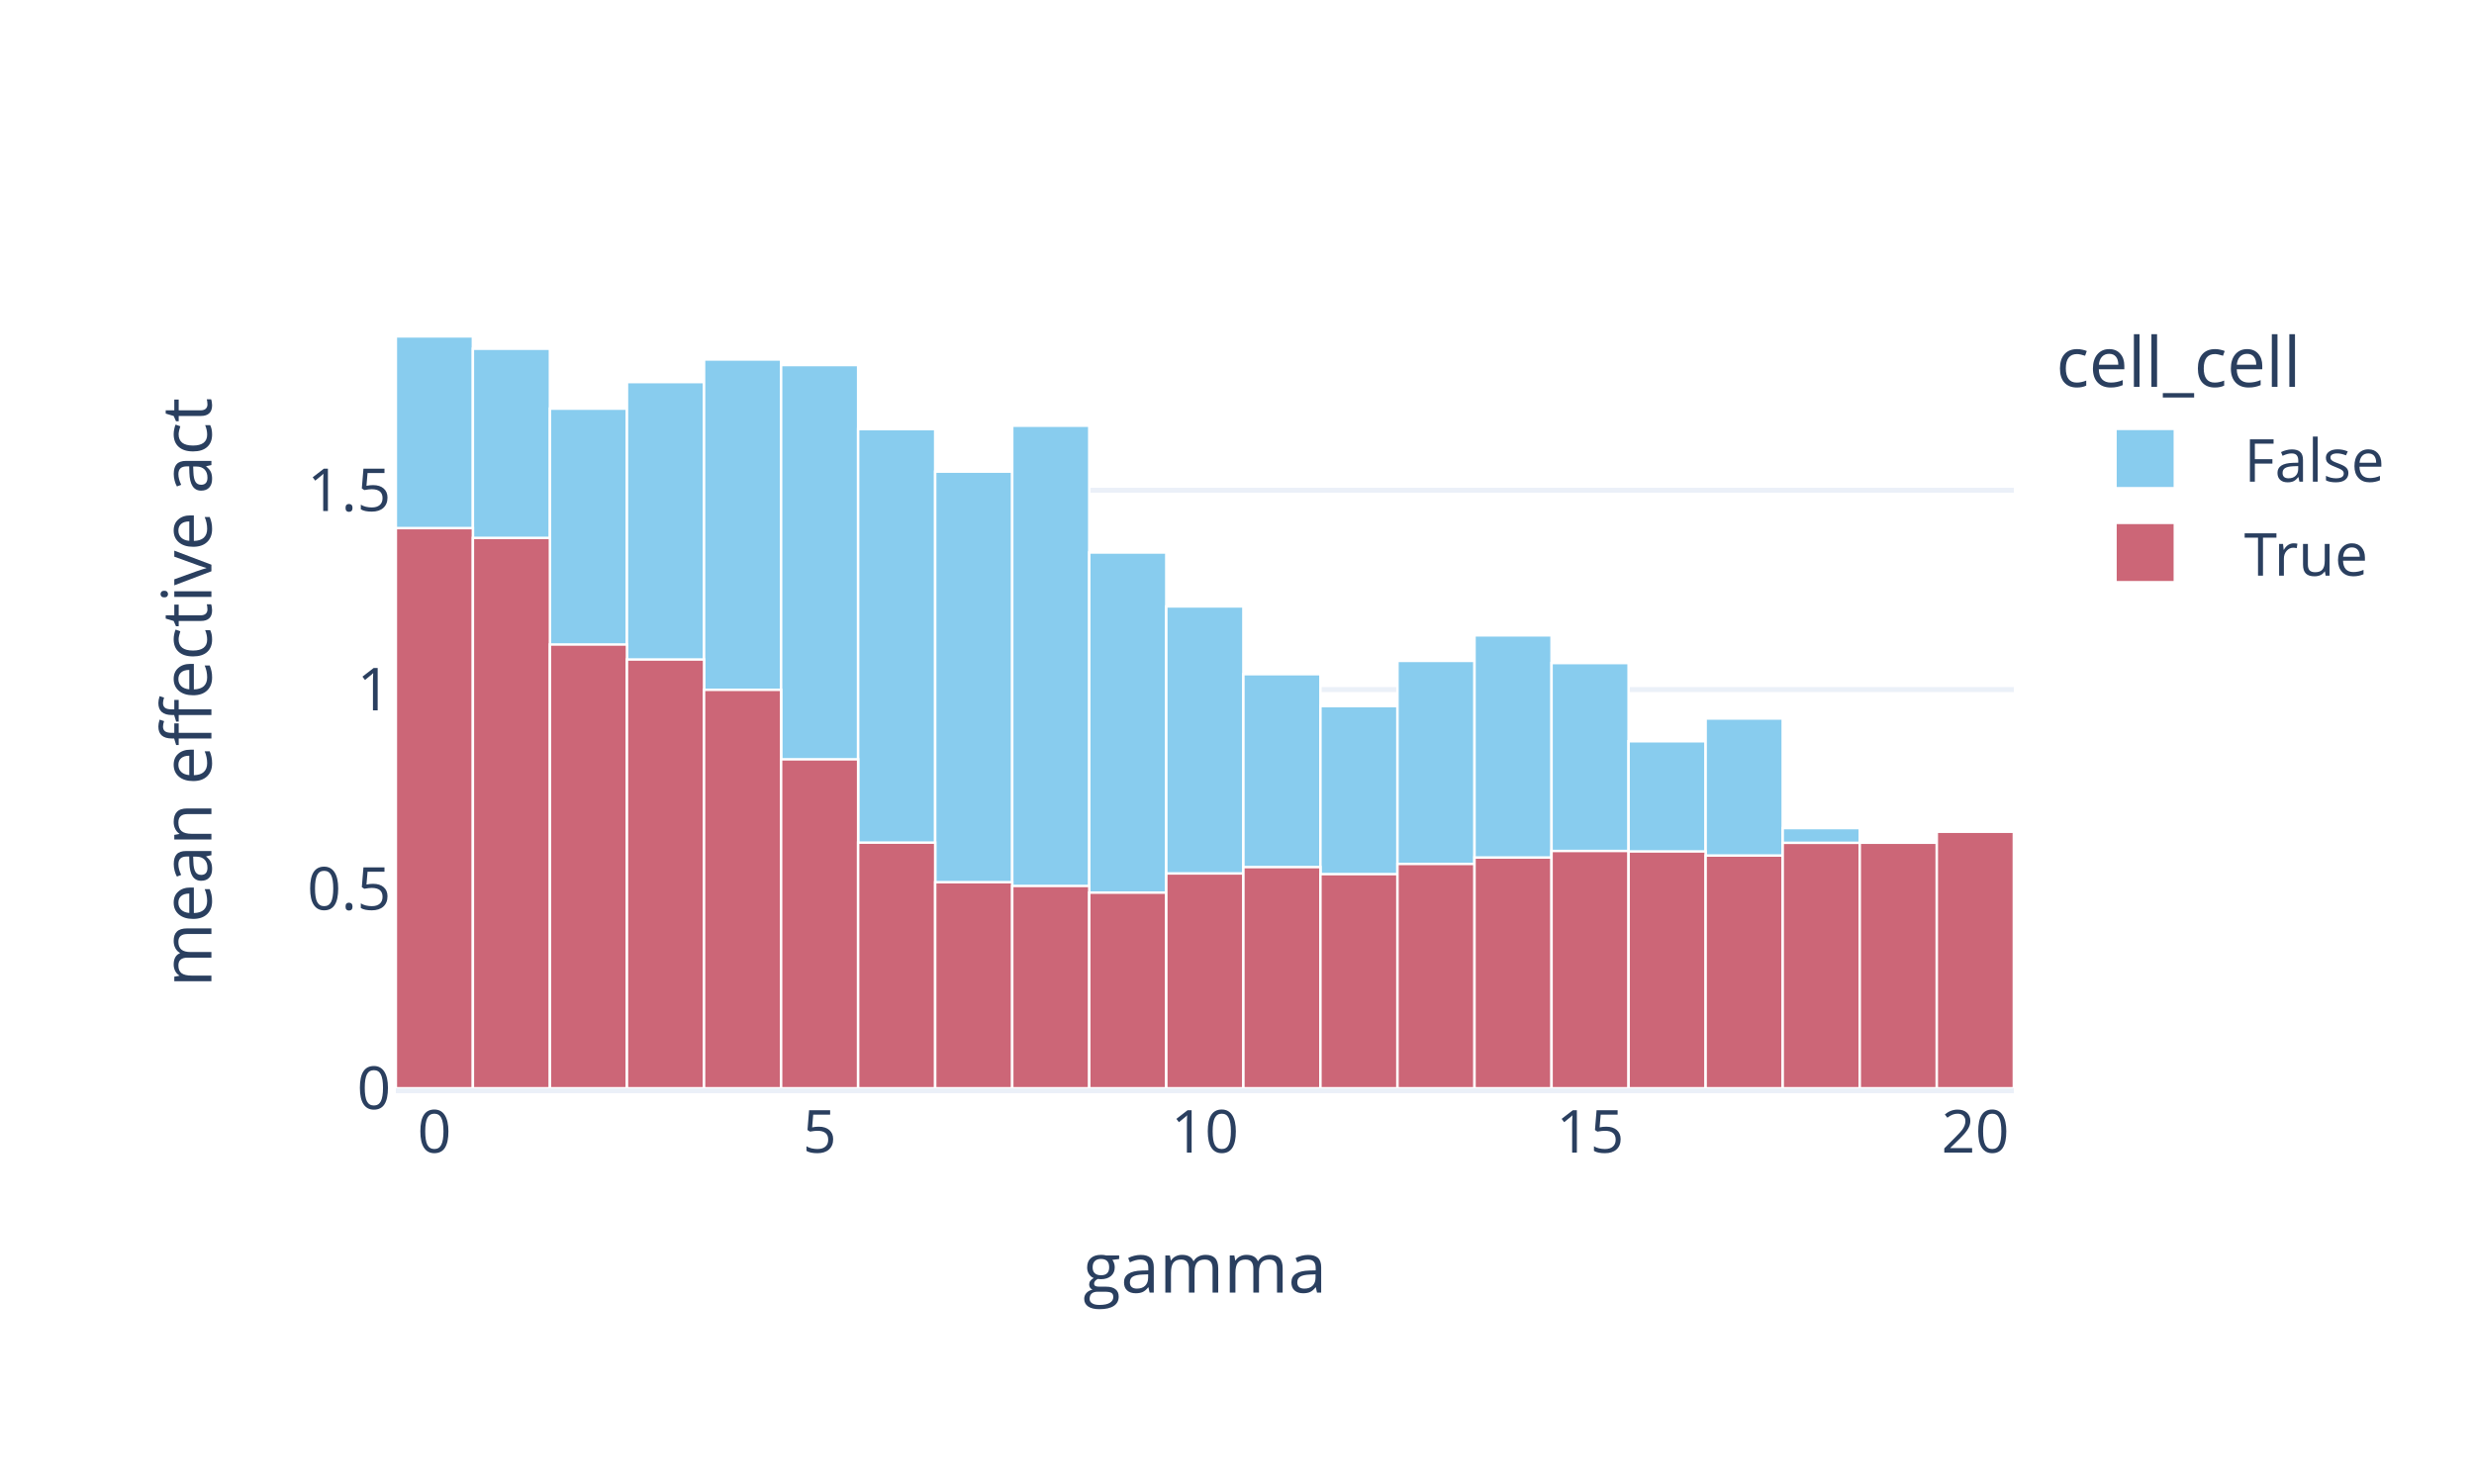
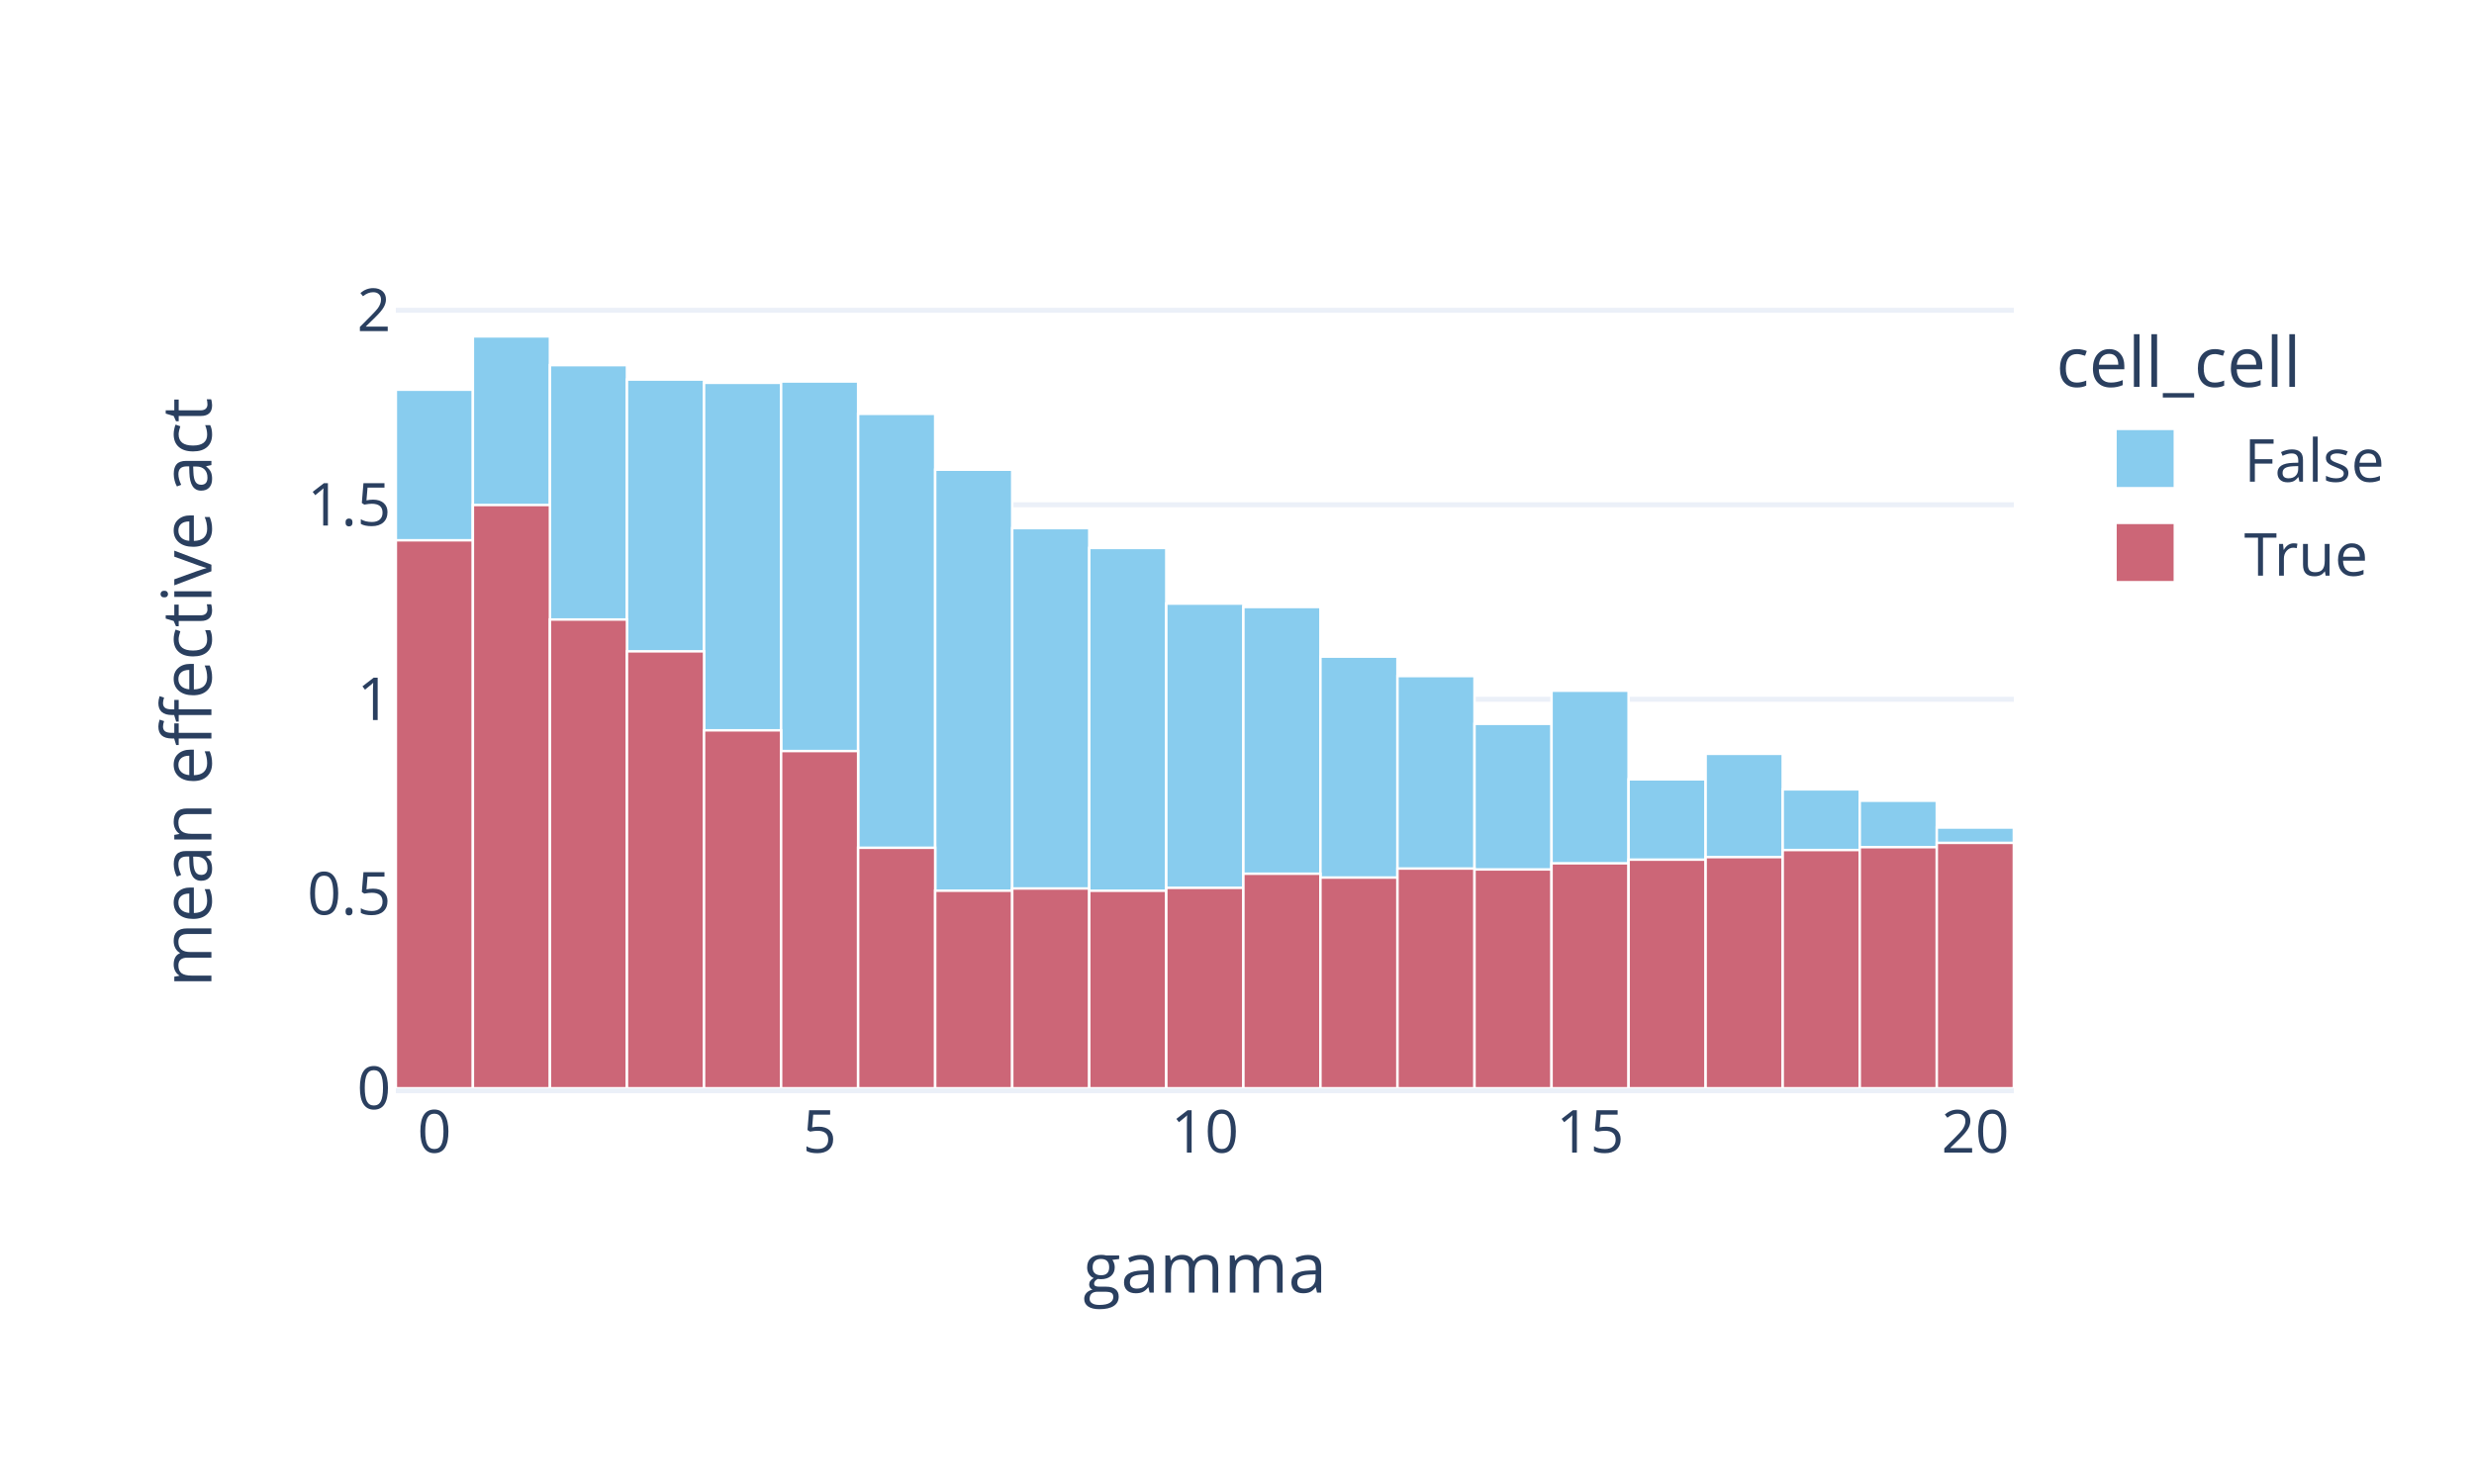
<svg xmlns="http://www.w3.org/2000/svg" class="main-svg" width="500" height="300" style="" viewBox="0 0 500 300">
  <rect x="0" y="0" width="500" height="300" style="fill: rgb(255, 255, 255); fill-opacity: 1;" />
-   <defs id="defs-1ab9fb">
+   <defs id="defs-d24b24">
    <g class="clips">
-       <clipPath id="clip1ab9fbxyplot" class="plotclip">
+       <clipPath id="clipd24b24xyplot" class="plotclip">
        <rect width="327" height="160" />
      </clipPath>
-       <clipPath class="axesclip" id="clip1ab9fbx">
+       <clipPath class="axesclip" id="clipd24b24x">
        <rect x="80" y="0" width="327" height="300" />
      </clipPath>
-       <clipPath class="axesclip" id="clip1ab9fby">
+       <clipPath class="axesclip" id="clipd24b24y">
        <rect x="0" y="60" width="500" height="160" />
      </clipPath>
-       <clipPath class="axesclip" id="clip1ab9fbxy">
+       <clipPath class="axesclip" id="clipd24b24xy">
        <rect x="80" y="60" width="327" height="160" />
      </clipPath>
    </g>
    <g class="gradients" />
    <g class="patterns" />
  </defs>
  <g class="bglayer" />
  <g class="layer-below">
    <g class="imagelayer" />
    <g class="shapelayer" />
  </g>
  <g class="cartesianlayer">
    <g class="subplot xy">
      <g class="layer-subplot">
        <g class="shapelayer" />
        <g class="imagelayer" />
      </g>
      <g class="minor-gridlayer">
        <g class="x" />
        <g class="y" />
      </g>
      <g class="gridlayer">
        <g class="x" />
        <g class="y">
-           <path class="ygrid crisp" transform="translate(0,179.7)" d="M80,0h327" style="stroke: rgb(235, 240, 248); stroke-opacity: 1; stroke-width: 1px;" />
-           <path class="ygrid crisp" transform="translate(0,139.4)" d="M80,0h327" style="stroke: rgb(235, 240, 248); stroke-opacity: 1; stroke-width: 1px;" />
-           <path class="ygrid crisp" transform="translate(0,99.1)" d="M80,0h327" style="stroke: rgb(235, 240, 248); stroke-opacity: 1; stroke-width: 1px;" />
+           <path class="ygrid crisp" transform="translate(0,180.68)" d="M80,0h327" style="stroke: rgb(235, 240, 248); stroke-opacity: 1; stroke-width: 1px;" />
+           <path class="ygrid crisp" transform="translate(0,141.36)" d="M80,0h327" style="stroke: rgb(235, 240, 248); stroke-opacity: 1; stroke-width: 1px;" />
+           <path class="ygrid crisp" transform="translate(0,102.04)" d="M80,0h327" style="stroke: rgb(235, 240, 248); stroke-opacity: 1; stroke-width: 1px;" />
+           <path class="ygrid crisp" transform="translate(0,62.73)" d="M80,0h327" style="stroke: rgb(235, 240, 248); stroke-opacity: 1; stroke-width: 1px;" />
        </g>
      </g>
      <g class="zerolinelayer">
        <path class="yzl zl crisp" transform="translate(0,220)" d="M80,0h327" style="stroke: rgb(235, 240, 248); stroke-opacity: 1; stroke-width: 2px;" />
      </g>
      <g class="layer-between">
        <g class="shapelayer" />
        <g class="imagelayer" />
      </g>
      <path class="xlines-below" />
      <path class="ylines-below" />
      <g class="overlines-below" />
      <g class="xaxislayer-below" />
      <g class="yaxislayer-below" />
      <g class="overaxes-below" />
      <g class="overplot">
-         <g class="xy" transform="translate(80,60)" clip-path="url(#clip1ab9fbxyplot)">
+         <g class="xy" transform="translate(80,60)" clip-path="url(#clipd24b24xyplot)">
          <g class="barlayer mlayer">
            <g class="trace bars" style="opacity: 1;">
              <g class="points">
                <g class="point">
-                   <path d="M0,160V8H15.57V160Z" style="vector-effect: none; opacity: 1; stroke-width: 0.5px; fill: rgb(136, 204, 238); fill-opacity: 1; stroke: rgb(255, 255, 255); stroke-opacity: 1;" />
-                 </g>
-                 <g class="point">
-                   <path d="M15.57,160V10.5H31.14V160Z" style="vector-effect: none; opacity: 1; stroke-width: 0.5px; fill: rgb(136, 204, 238); fill-opacity: 1; stroke: rgb(255, 255, 255); stroke-opacity: 1;" />
-                 </g>
-                 <g class="point">
-                   <path d="M31.14,160V22.61H46.71V160Z" style="vector-effect: none; opacity: 1; stroke-width: 0.5px; fill: rgb(136, 204, 238); fill-opacity: 1; stroke: rgb(255, 255, 255); stroke-opacity: 1;" />
-                 </g>
-                 <g class="point">
-                   <path d="M46.71,160V17.24H62.29V160Z" style="vector-effect: none; opacity: 1; stroke-width: 0.5px; fill: rgb(136, 204, 238); fill-opacity: 1; stroke: rgb(255, 255, 255); stroke-opacity: 1;" />
-                 </g>
-                 <g class="point">
-                   <path d="M62.29,160V12.67H77.86V160Z" style="vector-effect: none; opacity: 1; stroke-width: 0.5px; fill: rgb(136, 204, 238); fill-opacity: 1; stroke: rgb(255, 255, 255); stroke-opacity: 1;" />
-                 </g>
-                 <g class="point">
-                   <path d="M77.86,160V13.8H93.43V160Z" style="vector-effect: none; opacity: 1; stroke-width: 0.5px; fill: rgb(136, 204, 238); fill-opacity: 1; stroke: rgb(255, 255, 255); stroke-opacity: 1;" />
-                 </g>
-                 <g class="point">
-                   <path d="M93.43,160V26.75H109V160Z" style="vector-effect: none; opacity: 1; stroke-width: 0.5px; fill: rgb(136, 204, 238); fill-opacity: 1; stroke: rgb(255, 255, 255); stroke-opacity: 1;" />
-                 </g>
-                 <g class="point">
-                   <path d="M109,160V35.34H124.57V160Z" style="vector-effect: none; opacity: 1; stroke-width: 0.5px; fill: rgb(136, 204, 238); fill-opacity: 1; stroke: rgb(255, 255, 255); stroke-opacity: 1;" />
-                 </g>
-                 <g class="point">
-                   <path d="M124.57,160V26.06H140.14V160Z" style="vector-effect: none; opacity: 1; stroke-width: 0.5px; fill: rgb(136, 204, 238); fill-opacity: 1; stroke: rgb(255, 255, 255); stroke-opacity: 1;" />
-                 </g>
-                 <g class="point">
-                   <path d="M140.14,160V51.69H155.71V160Z" style="vector-effect: none; opacity: 1; stroke-width: 0.5px; fill: rgb(136, 204, 238); fill-opacity: 1; stroke: rgb(255, 255, 255); stroke-opacity: 1;" />
-                 </g>
-                 <g class="point">
-                   <path d="M155.71,160V62.59H171.29V160Z" style="vector-effect: none; opacity: 1; stroke-width: 0.5px; fill: rgb(136, 204, 238); fill-opacity: 1; stroke: rgb(255, 255, 255); stroke-opacity: 1;" />
-                 </g>
-                 <g class="point">
-                   <path d="M171.29,160V76.29H186.86V160Z" style="vector-effect: none; opacity: 1; stroke-width: 0.5px; fill: rgb(136, 204, 238); fill-opacity: 1; stroke: rgb(255, 255, 255); stroke-opacity: 1;" />
-                 </g>
-                 <g class="point">
-                   <path d="M186.86,160V82.74H202.43V160Z" style="vector-effect: none; opacity: 1; stroke-width: 0.5px; fill: rgb(136, 204, 238); fill-opacity: 1; stroke: rgb(255, 255, 255); stroke-opacity: 1;" />
-                 </g>
-                 <g class="point">
-                   <path d="M202.43,160V73.6H218V160Z" style="vector-effect: none; opacity: 1; stroke-width: 0.5px; fill: rgb(136, 204, 238); fill-opacity: 1; stroke: rgb(255, 255, 255); stroke-opacity: 1;" />
-                 </g>
-                 <g class="point">
-                   <path d="M218,160V68.44H233.57V160Z" style="vector-effect: none; opacity: 1; stroke-width: 0.5px; fill: rgb(136, 204, 238); fill-opacity: 1; stroke: rgb(255, 255, 255); stroke-opacity: 1;" />
-                 </g>
-                 <g class="point">
-                   <path d="M233.57,160V74.04H249.14V160Z" style="vector-effect: none; opacity: 1; stroke-width: 0.5px; fill: rgb(136, 204, 238); fill-opacity: 1; stroke: rgb(255, 255, 255); stroke-opacity: 1;" />
-                 </g>
-                 <g class="point">
-                   <path d="M249.14,160V89.85H264.71V160Z" style="vector-effect: none; opacity: 1; stroke-width: 0.5px; fill: rgb(136, 204, 238); fill-opacity: 1; stroke: rgb(255, 255, 255); stroke-opacity: 1;" />
-                 </g>
-                 <g class="point">
-                   <path d="M264.71,160V85.25H280.29V160Z" style="vector-effect: none; opacity: 1; stroke-width: 0.5px; fill: rgb(136, 204, 238); fill-opacity: 1; stroke: rgb(255, 255, 255); stroke-opacity: 1;" />
-                 </g>
-                 <g class="point">
-                   <path d="M280.29,160V107.4H295.86V160Z" style="vector-effect: none; opacity: 1; stroke-width: 0.5px; fill: rgb(136, 204, 238); fill-opacity: 1; stroke: rgb(255, 255, 255); stroke-opacity: 1;" />
-                 </g>
-                 <g class="point">
-                   <path d="M295.86,160V115.74H311.43V160Z" style="vector-effect: none; opacity: 1; stroke-width: 0.5px; fill: rgb(136, 204, 238); fill-opacity: 1; stroke: rgb(255, 255, 255); stroke-opacity: 1;" />
-                 </g>
-                 <g class="point">
-                   <path d="M311.43,160V111.7H327V160Z" style="vector-effect: none; opacity: 1; stroke-width: 0.5px; fill: rgb(136, 204, 238); fill-opacity: 1; stroke: rgb(255, 255, 255); stroke-opacity: 1;" />
+                   <path d="M0,160V18.78H15.57V160Z" style="vector-effect: none; opacity: 1; stroke-width: 0.5px; fill: rgb(136, 204, 238); fill-opacity: 1; stroke: rgb(255, 255, 255); stroke-opacity: 1;" />
+                 </g>
+                 <g class="point">
+                   <path d="M15.57,160V8H31.14V160Z" style="vector-effect: none; opacity: 1; stroke-width: 0.5px; fill: rgb(136, 204, 238); fill-opacity: 1; stroke: rgb(255, 255, 255); stroke-opacity: 1;" />
+                 </g>
+                 <g class="point">
+                   <path d="M31.14,160V13.82H46.71V160Z" style="vector-effect: none; opacity: 1; stroke-width: 0.5px; fill: rgb(136, 204, 238); fill-opacity: 1; stroke: rgb(255, 255, 255); stroke-opacity: 1;" />
+                 </g>
+                 <g class="point">
+                   <path d="M46.71,160V16.73H62.29V160Z" style="vector-effect: none; opacity: 1; stroke-width: 0.5px; fill: rgb(136, 204, 238); fill-opacity: 1; stroke: rgb(255, 255, 255); stroke-opacity: 1;" />
+                 </g>
+                 <g class="point">
+                   <path d="M62.29,160V17.39H77.86V160Z" style="vector-effect: none; opacity: 1; stroke-width: 0.5px; fill: rgb(136, 204, 238); fill-opacity: 1; stroke: rgb(255, 255, 255); stroke-opacity: 1;" />
+                 </g>
+                 <g class="point">
+                   <path d="M77.86,160V17.12H93.43V160Z" style="vector-effect: none; opacity: 1; stroke-width: 0.5px; fill: rgb(136, 204, 238); fill-opacity: 1; stroke: rgb(255, 255, 255); stroke-opacity: 1;" />
+                 </g>
+                 <g class="point">
+                   <path d="M93.43,160V23.66H109V160Z" style="vector-effect: none; opacity: 1; stroke-width: 0.5px; fill: rgb(136, 204, 238); fill-opacity: 1; stroke: rgb(255, 255, 255); stroke-opacity: 1;" />
+                 </g>
+                 <g class="point">
+                   <path d="M109,160V34.95H124.57V160Z" style="vector-effect: none; opacity: 1; stroke-width: 0.5px; fill: rgb(136, 204, 238); fill-opacity: 1; stroke: rgb(255, 255, 255); stroke-opacity: 1;" />
+                 </g>
+                 <g class="point">
+                   <path d="M124.57,160V46.76H140.14V160Z" style="vector-effect: none; opacity: 1; stroke-width: 0.5px; fill: rgb(136, 204, 238); fill-opacity: 1; stroke: rgb(255, 255, 255); stroke-opacity: 1;" />
+                 </g>
+                 <g class="point">
+                   <path d="M140.14,160V50.77H155.71V160Z" style="vector-effect: none; opacity: 1; stroke-width: 0.5px; fill: rgb(136, 204, 238); fill-opacity: 1; stroke: rgb(255, 255, 255); stroke-opacity: 1;" />
+                 </g>
+                 <g class="point">
+                   <path d="M155.71,160V62.02H171.29V160Z" style="vector-effect: none; opacity: 1; stroke-width: 0.5px; fill: rgb(136, 204, 238); fill-opacity: 1; stroke: rgb(255, 255, 255); stroke-opacity: 1;" />
+                 </g>
+                 <g class="point">
+                   <path d="M171.29,160V62.71H186.86V160Z" style="vector-effect: none; opacity: 1; stroke-width: 0.5px; fill: rgb(136, 204, 238); fill-opacity: 1; stroke: rgb(255, 255, 255); stroke-opacity: 1;" />
+                 </g>
+                 <g class="point">
+                   <path d="M186.86,160V72.74H202.43V160Z" style="vector-effect: none; opacity: 1; stroke-width: 0.5px; fill: rgb(136, 204, 238); fill-opacity: 1; stroke: rgb(255, 255, 255); stroke-opacity: 1;" />
+                 </g>
+                 <g class="point">
+                   <path d="M202.43,160V76.67H218V160Z" style="vector-effect: none; opacity: 1; stroke-width: 0.5px; fill: rgb(136, 204, 238); fill-opacity: 1; stroke: rgb(255, 255, 255); stroke-opacity: 1;" />
+                 </g>
+                 <g class="point">
+                   <path d="M218,160V86.33H233.57V160Z" style="vector-effect: none; opacity: 1; stroke-width: 0.5px; fill: rgb(136, 204, 238); fill-opacity: 1; stroke: rgb(255, 255, 255); stroke-opacity: 1;" />
+                 </g>
+                 <g class="point">
+                   <path d="M233.57,160V79.63H249.14V160Z" style="vector-effect: none; opacity: 1; stroke-width: 0.5px; fill: rgb(136, 204, 238); fill-opacity: 1; stroke: rgb(255, 255, 255); stroke-opacity: 1;" />
+                 </g>
+                 <g class="point">
+                   <path d="M249.14,160V97.55H264.71V160Z" style="vector-effect: none; opacity: 1; stroke-width: 0.5px; fill: rgb(136, 204, 238); fill-opacity: 1; stroke: rgb(255, 255, 255); stroke-opacity: 1;" />
+                 </g>
+                 <g class="point">
+                   <path d="M264.71,160V92.39H280.29V160Z" style="vector-effect: none; opacity: 1; stroke-width: 0.5px; fill: rgb(136, 204, 238); fill-opacity: 1; stroke: rgb(255, 255, 255); stroke-opacity: 1;" />
+                 </g>
+                 <g class="point">
+                   <path d="M280.29,160V99.57H295.86V160Z" style="vector-effect: none; opacity: 1; stroke-width: 0.5px; fill: rgb(136, 204, 238); fill-opacity: 1; stroke: rgb(255, 255, 255); stroke-opacity: 1;" />
+                 </g>
+                 <g class="point">
+                   <path d="M295.86,160V101.87H311.43V160Z" style="vector-effect: none; opacity: 1; stroke-width: 0.5px; fill: rgb(136, 204, 238); fill-opacity: 1; stroke: rgb(255, 255, 255); stroke-opacity: 1;" />
+                 </g>
+                 <g class="point">
+                   <path d="M311.43,160V107.29H327V160Z" style="vector-effect: none; opacity: 1; stroke-width: 0.5px; fill: rgb(136, 204, 238); fill-opacity: 1; stroke: rgb(255, 255, 255); stroke-opacity: 1;" />
                </g>
              </g>
            </g>
            <g class="trace bars" style="opacity: 1;">
              <g class="points">
                <g class="point">
-                   <path d="M0,160V46.76H15.57V160Z" style="vector-effect: none; opacity: 1; stroke-width: 0.5px; fill: rgb(204, 102, 119); fill-opacity: 1; stroke: rgb(255, 255, 255); stroke-opacity: 1;" />
-                 </g>
-                 <g class="point">
-                   <path d="M15.57,160V48.74H31.14V160Z" style="vector-effect: none; opacity: 1; stroke-width: 0.5px; fill: rgb(204, 102, 119); fill-opacity: 1; stroke: rgb(255, 255, 255); stroke-opacity: 1;" />
-                 </g>
-                 <g class="point">
-                   <path d="M31.14,160V70.29H46.71V160Z" style="vector-effect: none; opacity: 1; stroke-width: 0.5px; fill: rgb(204, 102, 119); fill-opacity: 1; stroke: rgb(255, 255, 255); stroke-opacity: 1;" />
-                 </g>
-                 <g class="point">
-                   <path d="M46.71,160V73.32H62.29V160Z" style="vector-effect: none; opacity: 1; stroke-width: 0.5px; fill: rgb(204, 102, 119); fill-opacity: 1; stroke: rgb(255, 255, 255); stroke-opacity: 1;" />
-                 </g>
-                 <g class="point">
-                   <path d="M62.29,160V79.45H77.86V160Z" style="vector-effect: none; opacity: 1; stroke-width: 0.5px; fill: rgb(204, 102, 119); fill-opacity: 1; stroke: rgb(255, 255, 255); stroke-opacity: 1;" />
-                 </g>
-                 <g class="point">
-                   <path d="M77.86,160V93.5H93.43V160Z" style="vector-effect: none; opacity: 1; stroke-width: 0.5px; fill: rgb(204, 102, 119); fill-opacity: 1; stroke: rgb(255, 255, 255); stroke-opacity: 1;" />
-                 </g>
-                 <g class="point">
-                   <path d="M93.43,160V110.34H109V160Z" style="vector-effect: none; opacity: 1; stroke-width: 0.5px; fill: rgb(204, 102, 119); fill-opacity: 1; stroke: rgb(255, 255, 255); stroke-opacity: 1;" />
-                 </g>
-                 <g class="point">
-                   <path d="M109,160V118.34H124.57V160Z" style="vector-effect: none; opacity: 1; stroke-width: 0.5px; fill: rgb(204, 102, 119); fill-opacity: 1; stroke: rgb(255, 255, 255); stroke-opacity: 1;" />
-                 </g>
-                 <g class="point">
-                   <path d="M124.57,160V119.1H140.14V160Z" style="vector-effect: none; opacity: 1; stroke-width: 0.5px; fill: rgb(204, 102, 119); fill-opacity: 1; stroke: rgb(255, 255, 255); stroke-opacity: 1;" />
-                 </g>
-                 <g class="point">
-                   <path d="M140.14,160V120.45H155.71V160Z" style="vector-effect: none; opacity: 1; stroke-width: 0.5px; fill: rgb(204, 102, 119); fill-opacity: 1; stroke: rgb(255, 255, 255); stroke-opacity: 1;" />
-                 </g>
-                 <g class="point">
-                   <path d="M155.71,160V116.57H171.29V160Z" style="vector-effect: none; opacity: 1; stroke-width: 0.5px; fill: rgb(204, 102, 119); fill-opacity: 1; stroke: rgb(255, 255, 255); stroke-opacity: 1;" />
-                 </g>
-                 <g class="point">
-                   <path d="M171.29,160V115.29H186.86V160Z" style="vector-effect: none; opacity: 1; stroke-width: 0.5px; fill: rgb(204, 102, 119); fill-opacity: 1; stroke: rgb(255, 255, 255); stroke-opacity: 1;" />
-                 </g>
-                 <g class="point">
-                   <path d="M186.86,160V116.71H202.43V160Z" style="vector-effect: none; opacity: 1; stroke-width: 0.5px; fill: rgb(204, 102, 119); fill-opacity: 1; stroke: rgb(255, 255, 255); stroke-opacity: 1;" />
-                 </g>
-                 <g class="point">
-                   <path d="M202.43,160V114.65H218V160Z" style="vector-effect: none; opacity: 1; stroke-width: 0.5px; fill: rgb(204, 102, 119); fill-opacity: 1; stroke: rgb(255, 255, 255); stroke-opacity: 1;" />
-                 </g>
-                 <g class="point">
-                   <path d="M218,160V113.35H233.57V160Z" style="vector-effect: none; opacity: 1; stroke-width: 0.5px; fill: rgb(204, 102, 119); fill-opacity: 1; stroke: rgb(255, 255, 255); stroke-opacity: 1;" />
-                 </g>
-                 <g class="point">
-                   <path d="M233.57,160V112.03H249.14V160Z" style="vector-effect: none; opacity: 1; stroke-width: 0.5px; fill: rgb(204, 102, 119); fill-opacity: 1; stroke: rgb(255, 255, 255); stroke-opacity: 1;" />
-                 </g>
-                 <g class="point">
-                   <path d="M249.14,160V112.12H264.71V160Z" style="vector-effect: none; opacity: 1; stroke-width: 0.5px; fill: rgb(204, 102, 119); fill-opacity: 1; stroke: rgb(255, 255, 255); stroke-opacity: 1;" />
-                 </g>
-                 <g class="point">
-                   <path d="M264.71,160V112.95H280.29V160Z" style="vector-effect: none; opacity: 1; stroke-width: 0.5px; fill: rgb(204, 102, 119); fill-opacity: 1; stroke: rgb(255, 255, 255); stroke-opacity: 1;" />
-                 </g>
-                 <g class="point">
-                   <path d="M280.29,160V110.38H295.86V160Z" style="vector-effect: none; opacity: 1; stroke-width: 0.5px; fill: rgb(204, 102, 119); fill-opacity: 1; stroke: rgb(255, 255, 255); stroke-opacity: 1;" />
-                 </g>
-                 <g class="point">
-                   <path d="M295.86,160V110.36H311.43V160Z" style="vector-effect: none; opacity: 1; stroke-width: 0.5px; fill: rgb(204, 102, 119); fill-opacity: 1; stroke: rgb(255, 255, 255); stroke-opacity: 1;" />
-                 </g>
-                 <g class="point">
-                   <path d="M311.43,160V108.14H327V160Z" style="vector-effect: none; opacity: 1; stroke-width: 0.5px; fill: rgb(204, 102, 119); fill-opacity: 1; stroke: rgb(255, 255, 255); stroke-opacity: 1;" />
+                   <path d="M0,160V49.22H15.57V160Z" style="vector-effect: none; opacity: 1; stroke-width: 0.5px; fill: rgb(204, 102, 119); fill-opacity: 1; stroke: rgb(255, 255, 255); stroke-opacity: 1;" />
+                 </g>
+                 <g class="point">
+                   <path d="M15.57,160V42.09H31.14V160Z" style="vector-effect: none; opacity: 1; stroke-width: 0.5px; fill: rgb(204, 102, 119); fill-opacity: 1; stroke: rgb(255, 255, 255); stroke-opacity: 1;" />
+                 </g>
+                 <g class="point">
+                   <path d="M31.14,160V65.24H46.71V160Z" style="vector-effect: none; opacity: 1; stroke-width: 0.5px; fill: rgb(204, 102, 119); fill-opacity: 1; stroke: rgb(255, 255, 255); stroke-opacity: 1;" />
+                 </g>
+                 <g class="point">
+                   <path d="M46.71,160V71.67H62.29V160Z" style="vector-effect: none; opacity: 1; stroke-width: 0.5px; fill: rgb(204, 102, 119); fill-opacity: 1; stroke: rgb(255, 255, 255); stroke-opacity: 1;" />
+                 </g>
+                 <g class="point">
+                   <path d="M62.29,160V87.64H77.86V160Z" style="vector-effect: none; opacity: 1; stroke-width: 0.5px; fill: rgb(204, 102, 119); fill-opacity: 1; stroke: rgb(255, 255, 255); stroke-opacity: 1;" />
+                 </g>
+                 <g class="point">
+                   <path d="M77.86,160V91.83H93.43V160Z" style="vector-effect: none; opacity: 1; stroke-width: 0.5px; fill: rgb(204, 102, 119); fill-opacity: 1; stroke: rgb(255, 255, 255); stroke-opacity: 1;" />
+                 </g>
+                 <g class="point">
+                   <path d="M93.43,160V111.38H109V160Z" style="vector-effect: none; opacity: 1; stroke-width: 0.5px; fill: rgb(204, 102, 119); fill-opacity: 1; stroke: rgb(255, 255, 255); stroke-opacity: 1;" />
+                 </g>
+                 <g class="point">
+                   <path d="M109,160V120.06H124.57V160Z" style="vector-effect: none; opacity: 1; stroke-width: 0.5px; fill: rgb(204, 102, 119); fill-opacity: 1; stroke: rgb(255, 255, 255); stroke-opacity: 1;" />
+                 </g>
+                 <g class="point">
+                   <path d="M124.57,160V119.61H140.14V160Z" style="vector-effect: none; opacity: 1; stroke-width: 0.5px; fill: rgb(204, 102, 119); fill-opacity: 1; stroke: rgb(255, 255, 255); stroke-opacity: 1;" />
+                 </g>
+                 <g class="point">
+                   <path d="M140.14,160V120.07H155.71V160Z" style="vector-effect: none; opacity: 1; stroke-width: 0.5px; fill: rgb(204, 102, 119); fill-opacity: 1; stroke: rgb(255, 255, 255); stroke-opacity: 1;" />
+                 </g>
+                 <g class="point">
+                   <path d="M155.71,160V119.48H171.29V160Z" style="vector-effect: none; opacity: 1; stroke-width: 0.5px; fill: rgb(204, 102, 119); fill-opacity: 1; stroke: rgb(255, 255, 255); stroke-opacity: 1;" />
+                 </g>
+                 <g class="point">
+                   <path d="M171.29,160V116.63H186.86V160Z" style="vector-effect: none; opacity: 1; stroke-width: 0.5px; fill: rgb(204, 102, 119); fill-opacity: 1; stroke: rgb(255, 255, 255); stroke-opacity: 1;" />
+                 </g>
+                 <g class="point">
+                   <path d="M186.86,160V117.4H202.43V160Z" style="vector-effect: none; opacity: 1; stroke-width: 0.5px; fill: rgb(204, 102, 119); fill-opacity: 1; stroke: rgb(255, 255, 255); stroke-opacity: 1;" />
+                 </g>
+                 <g class="point">
+                   <path d="M202.43,160V115.58H218V160Z" style="vector-effect: none; opacity: 1; stroke-width: 0.5px; fill: rgb(204, 102, 119); fill-opacity: 1; stroke: rgb(255, 255, 255); stroke-opacity: 1;" />
+                 </g>
+                 <g class="point">
+                   <path d="M218,160V115.76H233.57V160Z" style="vector-effect: none; opacity: 1; stroke-width: 0.5px; fill: rgb(204, 102, 119); fill-opacity: 1; stroke: rgb(255, 255, 255); stroke-opacity: 1;" />
+                 </g>
+                 <g class="point">
+                   <path d="M233.57,160V114.52H249.14V160Z" style="vector-effect: none; opacity: 1; stroke-width: 0.5px; fill: rgb(204, 102, 119); fill-opacity: 1; stroke: rgb(255, 255, 255); stroke-opacity: 1;" />
+                 </g>
+                 <g class="point">
+                   <path d="M249.14,160V113.78H264.71V160Z" style="vector-effect: none; opacity: 1; stroke-width: 0.5px; fill: rgb(204, 102, 119); fill-opacity: 1; stroke: rgb(255, 255, 255); stroke-opacity: 1;" />
+                 </g>
+                 <g class="point">
+                   <path d="M264.71,160V113.27H280.29V160Z" style="vector-effect: none; opacity: 1; stroke-width: 0.5px; fill: rgb(204, 102, 119); fill-opacity: 1; stroke: rgb(255, 255, 255); stroke-opacity: 1;" />
+                 </g>
+                 <g class="point">
+                   <path d="M280.29,160V111.84H295.86V160Z" style="vector-effect: none; opacity: 1; stroke-width: 0.5px; fill: rgb(204, 102, 119); fill-opacity: 1; stroke: rgb(255, 255, 255); stroke-opacity: 1;" />
+                 </g>
+                 <g class="point">
+                   <path d="M295.86,160V111.26H311.43V160Z" style="vector-effect: none; opacity: 1; stroke-width: 0.5px; fill: rgb(204, 102, 119); fill-opacity: 1; stroke: rgb(255, 255, 255); stroke-opacity: 1;" />
+                 </g>
+                 <g class="point">
+                   <path d="M311.43,160V110.39H327V160Z" style="vector-effect: none; opacity: 1; stroke-width: 0.5px; fill: rgb(204, 102, 119); fill-opacity: 1; stroke: rgb(255, 255, 255); stroke-opacity: 1;" />
                </g>
              </g>
            </g>
          </g>
        </g>
      </g>
      <g class="zerolinelayer-above" />
      <path class="xlines-above crisp" d="M0,0" style="fill: none;" />
      <path class="ylines-above crisp" d="M0,0" style="fill: none;" />
      <g class="overlines-above" />
      <g class="xaxislayer-above">
        <g class="xtick">
          <text text-anchor="middle" x="0" y="233" transform="translate(87.79,0)" style="font-family: 'Open Sans', verdana, arial, sans-serif; font-size: 12px; fill: rgb(42, 63, 95); fill-opacity: 1; white-space: pre;">0</text>
        </g>
        <g class="xtick">
          <text text-anchor="middle" x="0" y="233" style="font-family: 'Open Sans', verdana, arial, sans-serif; font-size: 12px; fill: rgb(42, 63, 95); fill-opacity: 1; white-space: pre;" transform="translate(165.64,0)">5</text>
        </g>
        <g class="xtick">
          <text text-anchor="middle" x="0" y="233" style="font-family: 'Open Sans', verdana, arial, sans-serif; font-size: 12px; fill: rgb(42, 63, 95); fill-opacity: 1; white-space: pre;" transform="translate(243.5,0)">10</text>
        </g>
        <g class="xtick">
          <text text-anchor="middle" x="0" y="233" style="font-family: 'Open Sans', verdana, arial, sans-serif; font-size: 12px; fill: rgb(42, 63, 95); fill-opacity: 1; white-space: pre;" transform="translate(321.36,0)">15</text>
        </g>
        <g class="xtick">
          <text text-anchor="middle" x="0" y="233" style="font-family: 'Open Sans', verdana, arial, sans-serif; font-size: 12px; fill: rgb(42, 63, 95); fill-opacity: 1; white-space: pre;" transform="translate(399.21,0)">20</text>
        </g>
      </g>
      <g class="yaxislayer-above">
        <g class="ytick">
          <text text-anchor="end" x="79" y="4.2" transform="translate(0,220)" style="font-family: 'Open Sans', verdana, arial, sans-serif; font-size: 12px; fill: rgb(42, 63, 95); fill-opacity: 1; white-space: pre;">0</text>
        </g>
        <g class="ytick">
-           <text text-anchor="end" x="79" y="4.2" style="font-family: 'Open Sans', verdana, arial, sans-serif; font-size: 12px; fill: rgb(42, 63, 95); fill-opacity: 1; white-space: pre;" transform="translate(0,179.7)">0.5</text>
-         </g>
-         <g class="ytick">
-           <text text-anchor="end" x="79" y="4.2" style="font-family: 'Open Sans', verdana, arial, sans-serif; font-size: 12px; fill: rgb(42, 63, 95); fill-opacity: 1; white-space: pre;" transform="translate(0,139.4)">1</text>
-         </g>
-         <g class="ytick">
-           <text text-anchor="end" x="79" y="4.2" style="font-family: 'Open Sans', verdana, arial, sans-serif; font-size: 12px; fill: rgb(42, 63, 95); fill-opacity: 1; white-space: pre;" transform="translate(0,99.1)">1.5</text>
+           <text text-anchor="end" x="79" y="4.2" style="font-family: 'Open Sans', verdana, arial, sans-serif; font-size: 12px; fill: rgb(42, 63, 95); fill-opacity: 1; white-space: pre;" transform="translate(0,180.68)">0.5</text>
+         </g>
+         <g class="ytick">
+           <text text-anchor="end" x="79" y="4.2" style="font-family: 'Open Sans', verdana, arial, sans-serif; font-size: 12px; fill: rgb(42, 63, 95); fill-opacity: 1; white-space: pre;" transform="translate(0,141.36)">1</text>
+         </g>
+         <g class="ytick">
+           <text text-anchor="end" x="79" y="4.2" style="font-family: 'Open Sans', verdana, arial, sans-serif; font-size: 12px; fill: rgb(42, 63, 95); fill-opacity: 1; white-space: pre;" transform="translate(0,102.04)">1.5</text>
+         </g>
+         <g class="ytick">
+           <text text-anchor="end" x="79" y="4.2" style="font-family: 'Open Sans', verdana, arial, sans-serif; font-size: 12px; fill: rgb(42, 63, 95); fill-opacity: 1; white-space: pre;" transform="translate(0,62.73)">2</text>
        </g>
      </g>
      <g class="overaxes-above" />
    </g>
  </g>
  <g class="polarlayer" />
  <g class="smithlayer" />
  <g class="ternarylayer" />
  <g class="geolayer" />
  <g class="funnelarealayer" />
  <g class="pielayer" />
  <g class="iciclelayer" />
  <g class="treemaplayer" />
  <g class="sunburstlayer" />
  <g class="glimages" />
-   <defs id="topdefs-1ab9fb">
+   <defs id="topdefs-d24b24">
    <g class="clips" />
-     <clipPath id="legend1ab9fb">
+     <clipPath id="legendd24b24">
      <rect width="74" height="67" x="0" y="0" />
    </clipPath>
  </defs>
  <g class="layer-above">
    <g class="imagelayer" />
    <g class="shapelayer" />
  </g>
  <g class="infolayer">
    <g class="legend" pointer-events="all" transform="translate(413.54,60)">
      <rect class="bg" shape-rendering="crispEdges" style="stroke: rgb(68, 68, 68); stroke-opacity: 1; fill: rgb(255, 255, 255); fill-opacity: 1; stroke-width: 0px;" width="74" height="67" x="0" y="0" />
-       <g class="scrollbox" transform="" clip-path="url(#legend1ab9fb)">
+       <g class="scrollbox" transform="" clip-path="url(#legendd24b24)">
        <text class="legendtitletext" text-anchor="start" x="2" y="18.2" style="font-family: 'Open Sans', verdana, arial, sans-serif; font-size: 14px; fill: rgb(42, 63, 95); fill-opacity: 1; white-space: pre;">cell_cell</text>
        <g class="groups" transform="">
          <g class="traces" transform="translate(0,32.7)" style="opacity: 1;">
            <text class="legendtext" text-anchor="start" x="40" y="4.68" style="font-family: 'Open Sans', verdana, arial, sans-serif; font-size: 12px; fill: rgb(42, 63, 95); fill-opacity: 1; white-space: pre;">False</text>
            <g class="layers" style="opacity: 1;">
              <g class="legendfill" />
              <g class="legendlines" />
              <g class="legendsymbols">
                <g class="legendpoints">
                  <path class="legendundefined" d="M6,6H-6V-6H6Z" transform="translate(20,0)" style="stroke-width: 0.5px; fill: rgb(136, 204, 238); fill-opacity: 1; stroke: rgb(255, 255, 255); stroke-opacity: 1;" />
                </g>
              </g>
            </g>
            <rect class="legendtoggle" x="0" y="-9.5" width="68.609" height="19" style="fill: rgb(0, 0, 0); fill-opacity: 0;" />
          </g>
        </g>
        <g class="groups" transform="">
          <g class="traces" transform="translate(0,51.7)" style="opacity: 1;">
            <text class="legendtext" text-anchor="start" x="40" y="4.68" style="font-family: 'Open Sans', verdana, arial, sans-serif; font-size: 12px; fill: rgb(42, 63, 95); fill-opacity: 1; white-space: pre;">True</text>
            <g class="layers" style="opacity: 1;">
              <g class="legendfill" />
              <g class="legendlines" />
              <g class="legendsymbols">
                <g class="legendpoints">
                  <path class="legendundefined" d="M6,6H-6V-6H6Z" transform="translate(20,0)" style="stroke-width: 0.5px; fill: rgb(204, 102, 119); fill-opacity: 1; stroke: rgb(255, 255, 255); stroke-opacity: 1;" />
                </g>
              </g>
            </g>
            <rect class="legendtoggle" x="0" y="-9.5" width="68.609" height="19" style="fill: rgb(0, 0, 0); fill-opacity: 0;" />
          </g>
        </g>
      </g>
      <rect class="scrollbar" rx="20" ry="3" width="0" height="0" style="fill: rgb(128, 139, 164); fill-opacity: 1;" x="0" y="0" />
    </g>
    <g class="g-gtitle" />
    <g class="g-xtitle">
      <text class="xtitle" x="243.5" y="261.3" text-anchor="middle" style="opacity: 1; font-family: 'Open Sans', verdana, arial, sans-serif; font-size: 14px; fill: rgb(42, 63, 95); fill-opacity: 1; white-space: pre;">gamma</text>
    </g>
    <g class="g-ytitle">
      <text class="ytitle" transform="rotate(-90,42.725,140)" x="42.725" y="140" text-anchor="middle" style="opacity: 1; font-family: 'Open Sans', verdana, arial, sans-serif; font-size: 14px; fill: rgb(42, 63, 95); fill-opacity: 1; white-space: pre;">mean effective act</text>
    </g>
  </g>
</svg>
